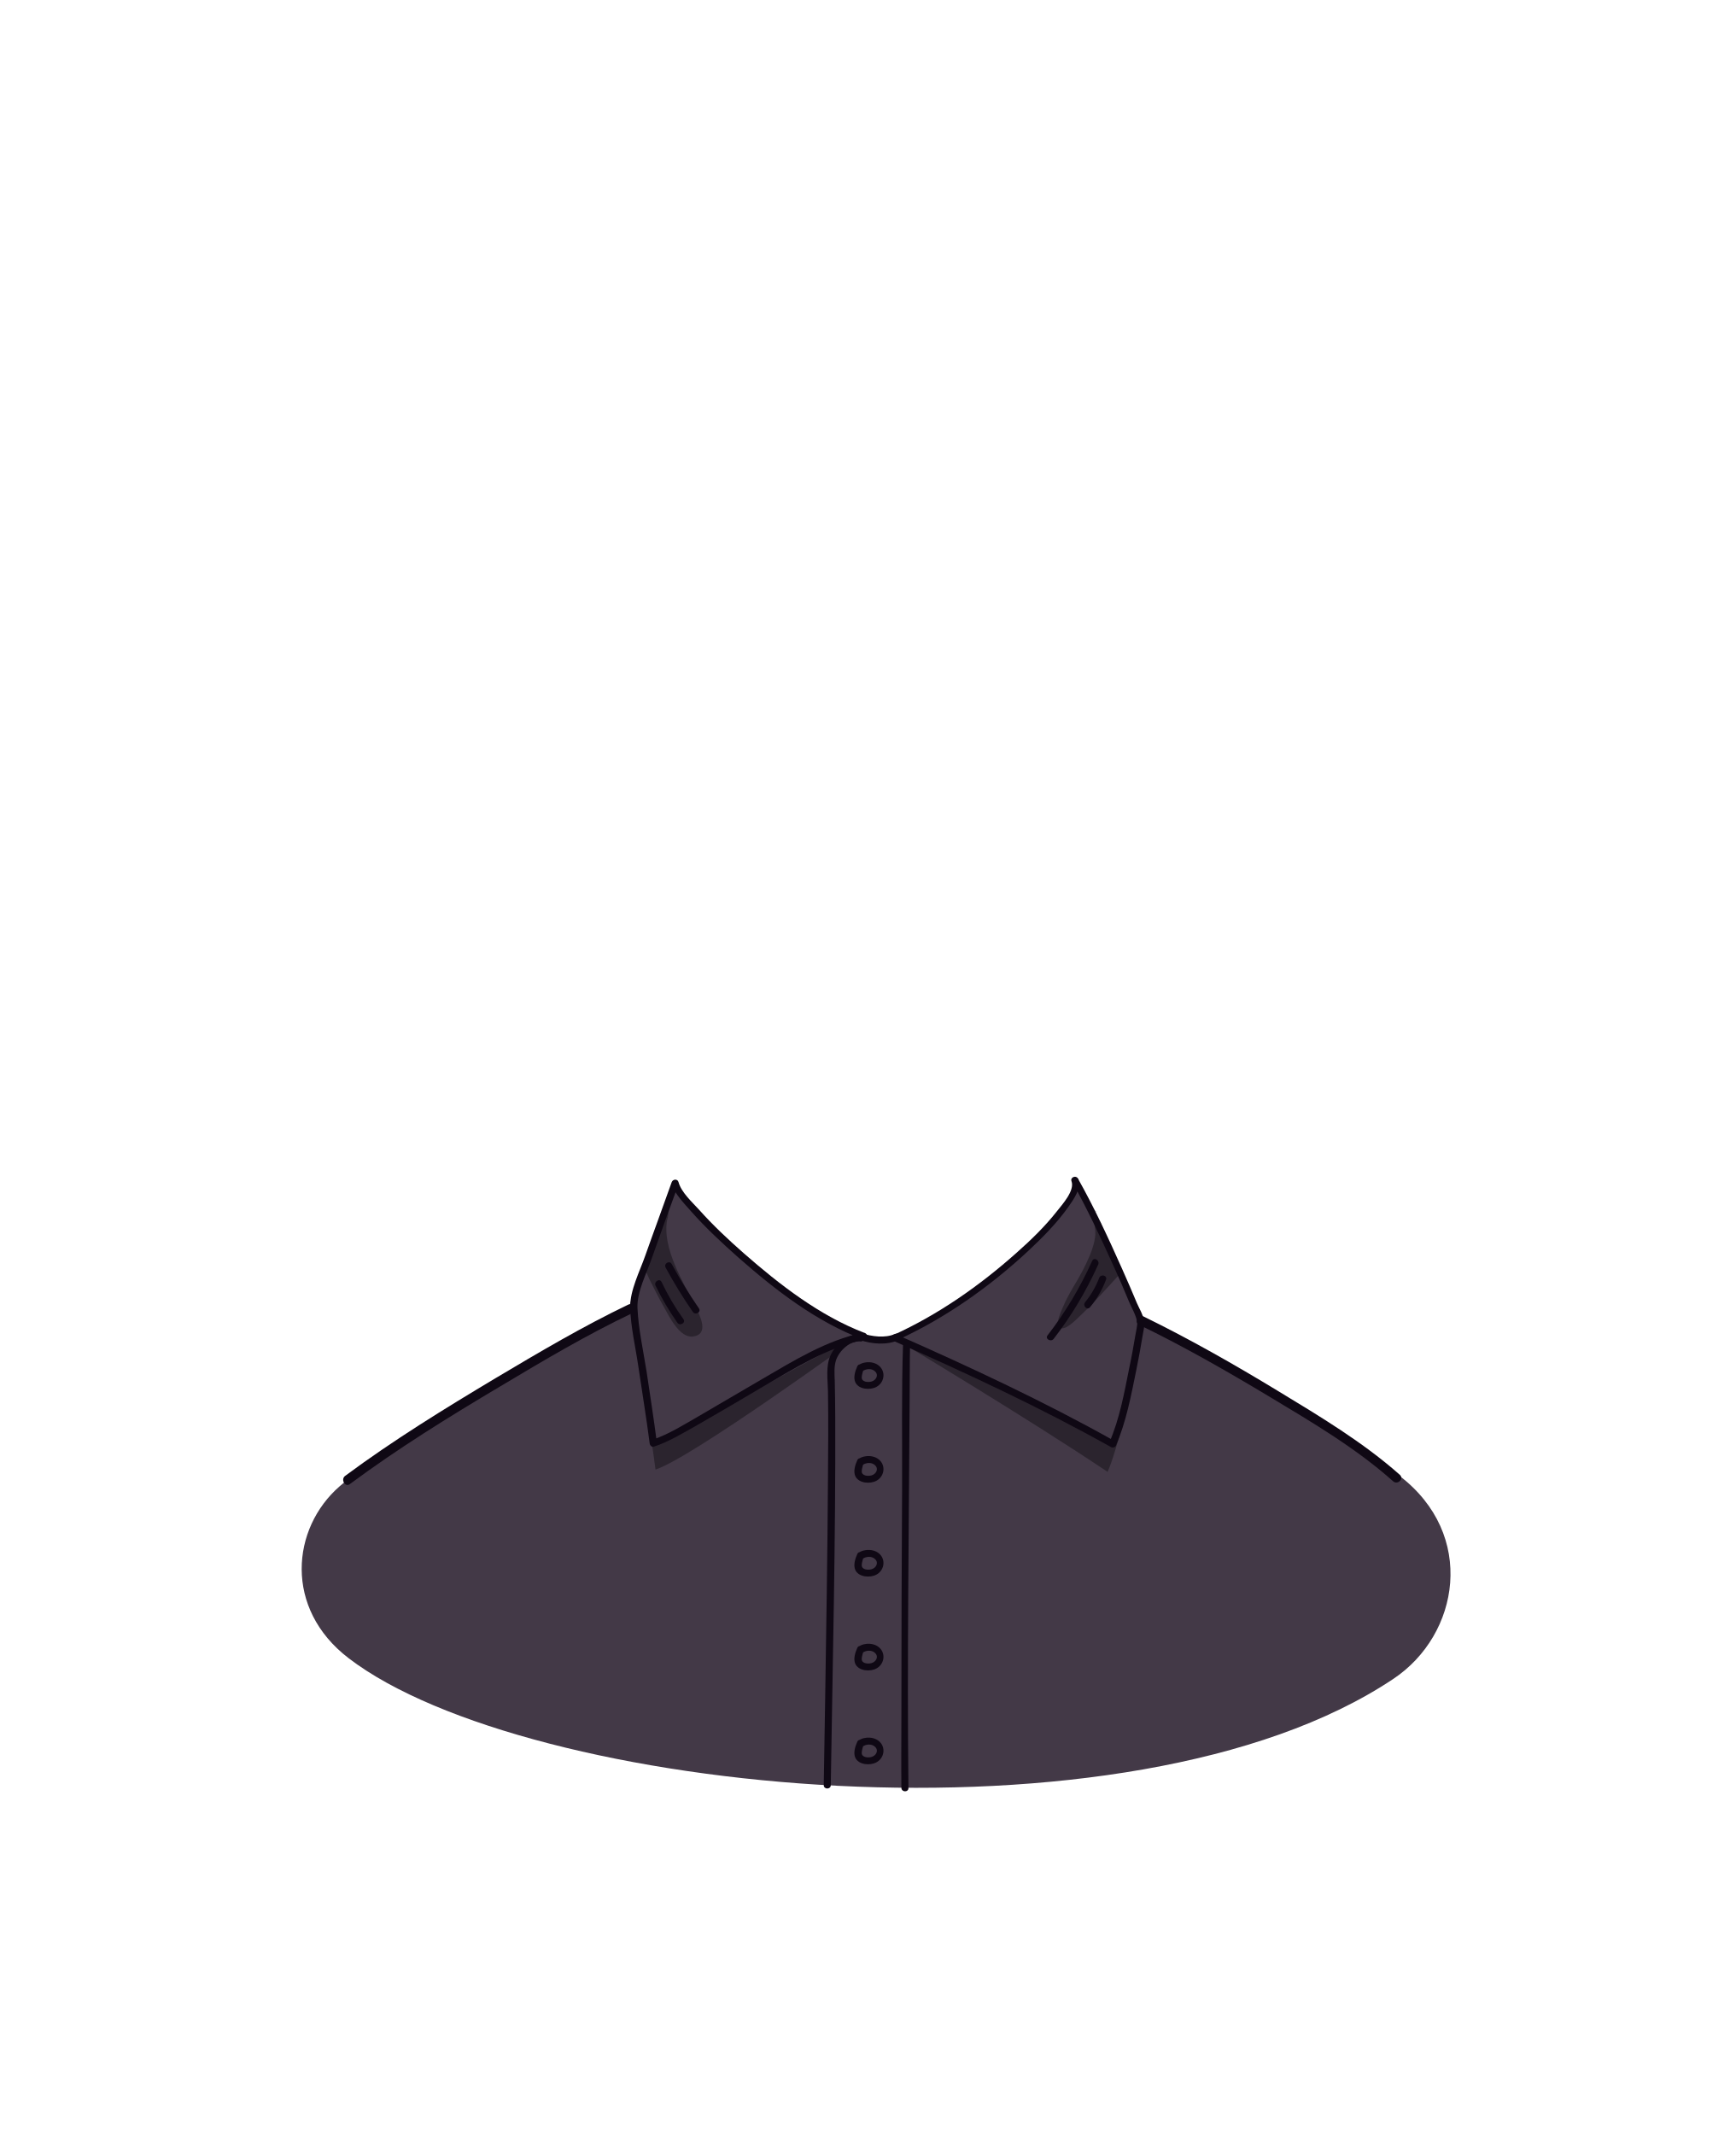
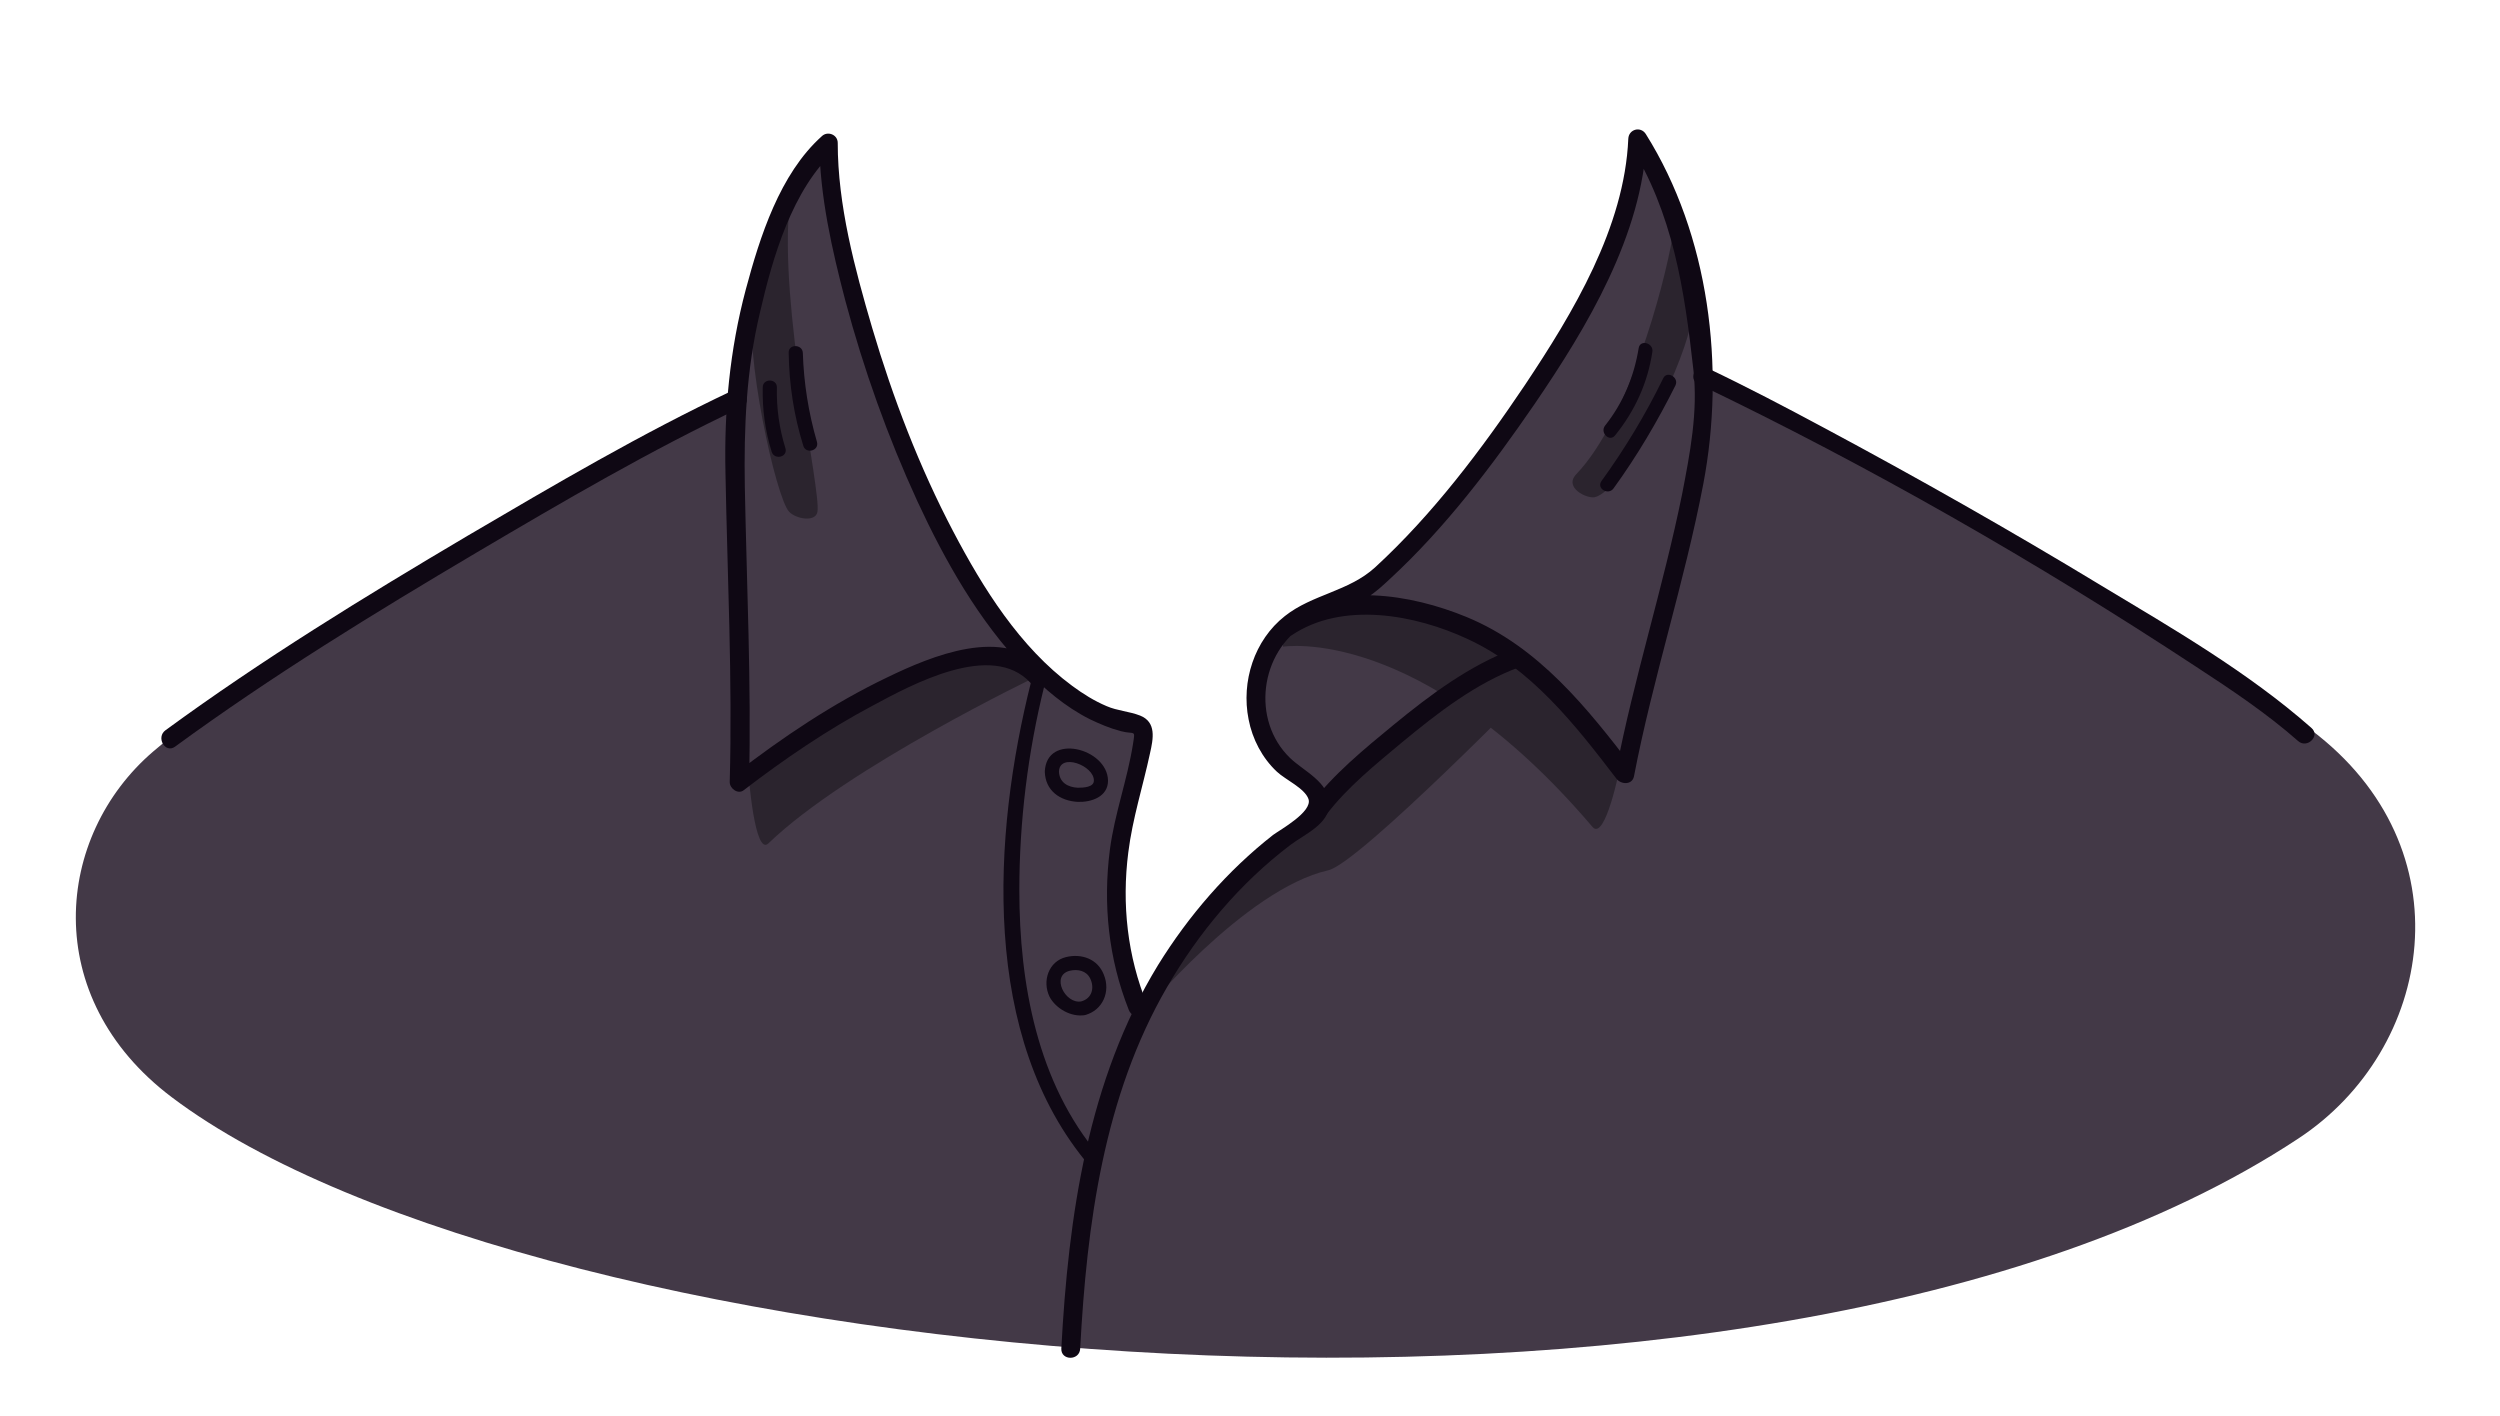
- <svg xmlns="http://www.w3.org/2000/svg" version="1.1" id="Layer_1" x="0px" y="0px" viewBox="0 0 739.6 909.9" style="enable-background:new 0 0 739.6 909.9;" xml:space="preserve">
+ <svg xmlns="http://www.w3.org/2000/svg" version="1.1" id="Layer_1" x="0px" y="0px" viewBox="0 0 530 300" style="enable-background:new 0 0 530 300;" xml:space="preserve">
  <style type="text/css">
	.st0{fill:#433947;}
	.st1{opacity:0.75;}
	.st2{fill:#231E26;}
	.st3{fill:#0F0814;}
</style>
  <g>
-     <path class="st0" d="M596.4,628.9c-9.6-7.3-69.1-46.1-89.9-55.7c-3.7-1.7-20.1-10-20.1-10s-7.9-18.3-12.7-29.5   c-7.1-16.5-14.1-27.6-14.1-27.6s-4.2,10.8-21.7,25.3c-23.2,20.1-57.1,41.2-60.3,40.1c-5.8-2-9.9-1.5-14.1-3.8   c-6.8-3.8-27.1-17.1-35-22.8c-37-28.8-41.9-40.1-41.9-40.1l-18.8,53l-15.2,9.2c0,0-72.7,35.8-107.8,66.4   c-20.6,17.9-23.9,52.1,3.8,73.3c75.6,57.9,332.5,84.2,445.3,8.8C622.1,696.7,629.4,654,596.4,628.9z" />
+     <path class="st0" d="M489.9,154.7c-9.7-7.3-69.9-46.1-91-55.7c-3.8-1.7-20.4-10-20.4-10s-18-6-18.9-14.6   C357.1,49.7,348,31.7,348,31.7s-3.2,20.6-18.5,42.7c-9.6,16.1-24.2,40.4-40.5,49.2c-13.3,7.1-18.1,8.2-22.2,20.5   c-5,15.1,13.7,20.5,12.4,28c-0.7,4-10.3,6.9-19.5,16.9c-9.5,10.4-17.9,24-18.8,23.5c-1.9-1-6.8-26.6,1.5-56.8   c0.5-1.8-18.1-6.9-30-21.6c-30.2-37.5-37.7-102.4-37.7-102.4l-12.1,19.4l-5.5,32.6l-15.4,9.2c0,0-73.6,35.8-109.2,66.4   c-20.9,17.9-24.2,52.1,3.9,73.3c76.6,57.9,336.6,84.2,450.8,8.8C516,222.5,523.3,179.8,489.9,154.7z" />
    <g class="st1">
-       <g>
-         <path class="st2" d="M477.1,543.2c-2.6-5.5-5.5-10.9-6.9-16.9c-0.4-1.8-0.7-3.6-1.1-5.4c-1.2-0.3-2.3-4.8-3.3-5.6l0,0     c0.5,0.5,0.9,0.7,1.2,0.9c0.5,0,0.7,0.5,0,0l0,0c-0.3,0-0.7-0.1-1-0.1c0.2,1.1,0.5,6.3,0.7,7.4c1.3,6.3-4.7,17.5-8.7,24.1     c-1.9,3.2-3.7,6.4-5.1,9.8c-0.8,1.9-2.5,5.5-1.9,7.6c0.2,0.7,0.8,1,1.4,1.1c2.8,0.4,7.6-5.1,9.3-6.6     C466.5,555.1,477,543.2,477.1,543.2z" />
-         <path class="st2" d="M296.5,557c-5.2-10.5-14.5-25.2-12.1-37.3c0.5-1,0.6-3.8,0.3-4.3c-0.3-0.5-12.6,28.7-12.5,29.2     c0.7-1.5,1.5-3,2.2-4.5c1.1,1.8,1.9,4.1,2.6,5.5c1.9,3.8,3.8,7.6,5.9,11.3c2.2,3.9,6.7,13.4,12.4,12.7     C302.6,568.7,298.2,560.5,296.5,557z" />
-       </g>
-       <path class="st2" d="M485.7,568.3c-1.8,10.9-6.7,36.4-11.3,46.9c-28.3-15.9-89.7-45.3-92.2-44.2c0,0,56.3,33.7,89.9,56.3    c5.9-13.4,14.5-56.2,14.3-57.2C486.4,570,486.1,569.3,485.7,568.3z" />
-       <path class="st2" d="M278.5,615.1c-1.5-12.2-6.4-42.3-7.9-54.3c-0.3,1.1-0.4,2-0.4,2.5c0,4.8,7.4,48.5,9.2,63    c15.3-4.9,85.6-56,85.6-56C361.7,569.1,291.9,610.8,278.5,615.1z" />
+       <path class="st2" d="M272,137.1c0,0,29-4.8,65.6,38.2c2.7,3.2,5.8-12.5,5.8-12.5l-5.2-8.1l-11.6-11l-13.6-10l-9-2.9l-12-2.1h-10.7    l-9.3,3.9L272,137.1L272,137.1z" />
+       <path class="st2" d="M220,143.3c0,0-40.3,19.3-57.1,35.5c-2.9,2.8-4.2-14.5-4.2-14.5l16.2-12l18.7-9l11.6-4.6l9,1.1L220,143.3z" />
+       <path class="st2" d="M241.9,215.3c0.1-0.3,22-26.8,39.7-30.8c6.6-1.5,45-40.8,45-40.8l-8.5-6.2l-15.7,14.9l-23,19.5l-4,4.6    l-15.7,12.6l-8.8,10.7L241.9,215.3z" />
+       <path class="st2" d="M159.7,63.7c-2.1,10.6,4.8,41.9,7.6,44.8c1.4,1.5,5.6,2.3,6,0c0.8-4.5-8.2-43.4-5.9-65.3    C167.7,40,160.3,60.5,159.7,63.7z" />
+       <path class="st2" d="M354.6,50c-1.8,10.9-9.5,39.1-20.4,50.5c-2.8,2.9,2.3,5.3,3.9,4.9c6.9-1.6,20.2-31.9,20.2-36.8    C358.3,66,355.3,46.1,354.6,50z" />
    </g>
    <g>
      <g>
        <g>
-           <path class="st3" d="M485.5,564.6c19.2,9.3,37.7,19.9,56,30.9c18,10.8,36.6,21.8,52.3,35.8c1.9,1.7,4.8-1.1,2.8-2.8      c-15.7-13.9-34.1-24.9-51.9-35.7c-18.6-11.3-37.6-22.1-57.2-31.7C485.2,560,483.2,563.5,485.5,564.6L485.5,564.6z" />
+           <path class="st3" d="M360,81.4c36.3,17.4,71.9,37.8,105.5,59.9c7.5,4.9,15,9.9,21.7,15.8c1.9,1.7,4.8-1.1,2.8-2.8      c-13.4-11.8-29.3-21-44.6-30.2c-19.3-11.7-38.9-22.8-58.7-33.4c-8.2-4.4-16.4-8.7-24.8-12.7C359.7,76.8,357.7,80.3,360,81.4      L360,81.4z" />
        </g>
        <g>
-           <path class="st3" d="M149.1,632.5c20.5-15.2,42.3-28.7,64.2-41.7c18.4-11,37.1-22.1,56.5-31.3c2.3-1.1,0.3-4.6-2-3.5      c-19.4,9.3-38,20.3-56.5,31.3c-21.9,13.1-43.7,26.5-64.2,41.7C145.1,630.5,147.1,634,149.1,632.5L149.1,632.5z" />
+           <path class="st3" d="M37.1,158.3c20.5-15,42.2-28.3,64-41.2c18.3-10.8,36.9-21.7,56.2-30.8c2.3-1.1,0.3-4.6-2-3.5      c-19.3,9.1-37.8,20-56.2,30.8c-21.8,12.9-43.5,26.2-64,41.2C33,156.3,35,159.8,37.1,158.3L37.1,158.3z" />
        </g>
      </g>
      <g>
-         <path class="st3" d="M382.3,571.2c20.6-9.4,39.7-22.9,56.2-38.3c6.1-5.7,12.1-11.8,16.9-18.6c2.2-3.1,5.7-8,4.2-12     c-0.9,0.4-1.8,0.8-2.7,1.2c6.5,11.7,12.2,23.8,17.7,36c2.3,5,4.5,10.1,6.6,15.2c1.1,2.6,3,5.8,3.5,8.7c0.2,1-0.5,4.2-0.8,5.8     c-0.8,4.7-1.6,9.3-2.6,13.9c-2.1,10.5-4.1,21.6-8.4,31.5c0.7-0.2,1.4-0.4,2.1-0.5c-30-16.8-61.3-31.4-92.8-45.3     c-1.8-0.8-3.3,1.8-1.5,2.6c31.4,13.9,62.8,28.5,92.8,45.3c0.6,0.4,1.7,0.2,2.1-0.5c4.4-10.2,6.5-21.4,8.7-32.2     c1-4.9,1.9-9.8,2.7-14.7c0.3-2,1-4.3,0.7-6.3c-0.4-2.5-2.1-5.3-3.1-7.6c-2.1-5-4.2-9.9-6.4-14.8c-5.8-13-11.8-26-18.8-38.4     c-0.8-1.4-3.3-0.5-2.7,1.2c1.5,4-4,10-6.2,12.8c-5.1,6.5-11.1,12.3-17.2,17.7c-15.7,14-33.4,26.4-52.6,35.1     C379.1,569.4,380.6,572,382.3,571.2z" />
+         <path class="st3" d="M273.8,134.7c10.8-7.3,26.3-4.4,37.4,0.8c13.4,6.2,22.7,18.1,31.5,29.6c0.9,1.2,3.3,1.4,3.7-0.5     c4-20.8,10.7-41.1,14.7-62c4.7-24.7,1.3-52.7-12.2-74.2c-1.1-1.7-3.6-1-3.7,1c-0.8,18.8-11.7,36.9-21.9,52.2     c-9.2,13.7-19.6,27.5-31.8,38.7c-5.6,5.1-13.3,5.7-19.1,10.3c-6.5,5.1-9.3,13.9-7.7,21.9c0.8,4.2,2.9,8.2,6,11.1     c1.8,1.7,5.9,3.5,6.7,5.8c0.9,2.7-6,6.5-7.5,7.6c-9.7,7.6-17.9,17.1-24.4,27.6c-14.9,24.4-19,53.3-20.5,81.3     c-0.1,2.6,3.9,2.6,4,0c1.4-26.3,5-53.5,18.4-76.6c6.7-11.6,15.5-22.1,26.2-30.2c2.9-2.2,8.2-4.4,8.2-8.6c0-4.7-5.4-7-8.3-9.8     c-8.3-8-6.4-22.5,3.3-28.4c4.1-2.4,9-3.1,13-5.6c1.8-1.1,3.4-2.6,4.9-4c11.7-10.8,21.6-23.9,30.6-37     c11.2-16.4,22.9-35.9,23.8-56.3c-1.2,0.3-2.5,0.7-3.7,1c9.3,14.8,11.7,31,13.6,48c1,8.9-0.7,17.6-2.4,26.4     c-4,19.7-10.2,38.9-14,58.6c1.2-0.2,2.4-0.3,3.7-0.5c-9.8-12.8-20.1-25.8-35.4-32.1c-11.9-4.9-27.6-7.4-38.9,0.3     C269.7,132.7,271.7,136.2,273.8,134.7L273.8,134.7z" />
      </g>
      <g>
-         <path class="st3" d="M368.6,568.1c-19.2-7.3-36.3-20.6-51.6-34c-6.6-5.8-13.1-11.9-19-18.5c-2.9-3.2-7.6-7.4-8.8-11.8     c-0.4-1.5-2.4-1.3-2.9,0c-3.7,10.5-7.6,20.9-11.3,31.4c-2.3,6.6-6.5,14.7-6.4,21.9c0.2,8.4,2.3,17.1,3.5,25.4     c1.6,10.9,3.4,21.7,4.8,32.6c0.1,0.9,0.9,1.8,1.9,1.4c6.4-2.1,12.4-5.8,18.3-9.1c9.1-5.2,18.2-10.6,27.2-15.9     c14.1-8.2,28.1-17.2,44.2-20.6c1.9-0.4,1.1-3.3-0.8-2.9c-15.6,3.3-29.2,11.8-42.8,19.7c-9,5.2-18,10.6-27,15.8     c-6.3,3.6-12.9,7.8-19.8,10.1c0.6,0.5,1.3,1,1.9,1.4c-1.3-10.1-2.9-20.3-4.4-30.4c-1.4-8.9-3.5-18.2-3.9-27.3     c-0.2-7,4-14.8,6.2-21.3c3.7-10.5,7.6-21.3,11.3-31.3c-1,0-1.9,0-2.9,0c1.2,4,5.4,8.3,8.3,11.6c6.3,7.1,13.2,13.5,20.3,19.8     c15.7,13.8,33.2,27.3,52.9,34.7C369.6,571.7,370.4,568.7,368.6,568.1z" />
+         <path class="st3" d="M281.2,172.7c4.4-5.8,10.5-10.7,16-15.3c7.5-6.2,15.7-12.6,25-16c2.4-0.9,1.4-4.7-1.1-3.9     c-9.5,3.5-17.9,9.8-25.7,16.2c-6.2,5.1-12.8,10.5-17.7,17C276.2,172.8,279.6,174.8,281.2,172.7L281.2,172.7z" />
      </g>
      <g>
-         <path class="st3" d="M381.5,568.5c-4.2,1.9-10,1.1-14.2-0.3c-1.8-0.6-2.6,2.3-0.8,2.9c5.1,1.7,11.5,2.3,16.5,0     C384.7,570.3,383.2,567.7,381.5,568.5L381.5,568.5z" />
+         <path class="st3" d="M221.5,141.9c-8.5-9.4-24.1-2.8-33.4,1.7c-11.5,5.5-22.2,12.7-32.3,20.5c1,0.6,2,1.2,3,1.7     c0.5-20.9-0.5-41.8-0.9-62.7c-0.2-12.5,0.3-24.6,3.2-36.8c2.7-11.7,6.8-26.1,16-34.5c-1.1-0.5-2.3-0.9-3.4-1.4     c0.1,11.2,2.7,22.6,5.5,33.3c3.9,14.6,9,28.9,15.3,42.6c5.9,12.7,13,25.3,22.8,35.5c4,4.2,8.6,8.1,13.8,10.7     c2.1,1,4.2,1.9,6.5,2.5c3,0.8,3.1-0.5,2.6,2.7c-1.2,7.6-3.9,14.8-4.9,22.4c-1.5,11.6-0.3,23.1,4,34c0.9,2.4,4.8,1.3,3.9-1.1     c-4.2-10.3-5.4-21.3-4-32.3c0.9-7.2,3.1-14,4.6-21c0.7-3.1,1.4-6.6-2.1-8c-2.3-0.9-4.8-1-7.1-2c-2.6-1.1-5-2.6-7.3-4.3     c-11.1-8.2-18.9-20.7-25.2-32.7c-7.2-13.7-12.8-28.3-17.2-43.2c-3.7-12.6-7.3-26-7.3-39.2c0-1.8-2.2-2.6-3.4-1.4     c-8.9,8-13.1,21.3-16.1,32.5c-3.4,12.8-4.6,25.7-4.3,38.9c0.4,21.8,1.5,43.7,0.9,65.5c0,1.4,1.8,2.7,3,1.7     c8.6-6.6,17.7-12.8,27.3-17.9c8.2-4.4,25.3-13.8,33.5-4.8C220.4,146.6,223.2,143.8,221.5,141.9L221.5,141.9z" />
      </g>
      <g>
-         <path class="st3" d="M366.8,568.7c-5.4-0.4-10.7,4.3-12.8,8.9c-2.1,4.6-1.2,10.2-1.1,15.2c0.2,12.6,0.1,25.1,0,37.7     c-0.2,31.3-0.7,62.7-1.2,94c-0.2,12.1-0.4,24.2-0.6,36.3c0,1.9,3,1.9,3,0c0.8-52.3,2.1-104.5,1.9-156.8c0-5.2-0.1-10.3-0.2-15.5     c-0.1-3-0.4-6.1,0.6-9c1.4-3.9,5.9-8.2,10.3-7.8C368.7,571.9,368.7,568.9,366.8,568.7L366.8,568.7z" />
+         <path class="st3" d="M230,215.2c3.8-1,5.5-5,4-8.6c-1.3-3.3-4.7-4.5-8-3.7c-3.7,0.9-5.1,5.1-3.5,8.4     C223.8,213.8,227.1,215.7,230,215.2c1.9-0.3,1.1-3.2-0.8-2.9c-3.4,0.6-6.5-5.5-2.4-6.5c1.7-0.4,3.5,0,4.3,1.6     c1,2,0.4,4.3-1.9,4.9C227.3,212.8,228.1,215.7,230,215.2z" />
      </g>
      <g>
-         <path class="st3" d="M387.2,762c-0.6-54.9,0.2-109.8,0.5-164.7c0.1-8.2,0-16.4,0.2-24.5c0.1-1.9-2.9-1.9-3,0     c-0.7,20.5-0.3,41.1-0.4,61.7c-0.2,32.3-0.3,64.7-0.3,97c0,10.2-0.1,20.4,0,30.5C384.3,763.9,387.3,763.9,387.2,762L387.2,762z" />
+         <path class="st3" d="M224.5,163.6c0.1-4.1,7.5-1.3,7.4,1.9c0,1.4-2.2,1.5-3.4,1.5C226.4,166.9,224.6,165.9,224.5,163.6     c-0.1-1.9-3.1-1.9-3,0c0.1,4,3.2,6.2,7,6.4c2.9,0.1,6.4-1.1,6.4-4.5c-0.1-6.9-13.1-10.2-13.4-1.9     C221.4,165.5,224.4,165.5,224.5,163.6z" />
      </g>
      <g>
-         <path class="st3" d="M367.6,584.4c1.5-1.1,3.9-1.3,5.3,0c1.8,1.6,0.5,3.9-1.5,4.4c-1.4,0.4-4.1,0.2-4.1-1.7     c0-0.8,0.2-1.5,0.4-2.3c0.1-0.3,0.2-0.6,0.3-0.9c0.2-0.5-0.1,0.2,0-0.1c0.8-1.7-1.8-3.3-2.6-1.5c-0.9,2-1.8,4.8-0.8,6.9     c1.5,3,6.3,3.3,8.9,1.9c3.1-1.6,4.1-5.7,1.8-8.4c-2.2-2.6-6.7-2.8-9.4-0.9C364.5,582.9,366,585.5,367.6,584.4z" />
+         <path class="st3" d="M218.6,144.5c-8.2,32.6-10.8,75.5,12.4,102.7c1.3,1.5,3.4-0.7,2.1-2.1c-13.2-15.5-17-36.6-17-56.4     c0-14.5,1.8-29.2,5.3-43.3C221.9,143.4,219.1,142.6,218.6,144.5L218.6,144.5z" />
      </g>
      <g>
-         <path class="st3" d="M367.6,624.4c1.5-1.1,3.9-1.3,5.3,0c1.8,1.6,0.5,3.9-1.5,4.4c-1.4,0.4-4.1,0.2-4.1-1.7     c0-0.8,0.2-1.5,0.4-2.3c0.1-0.3,0.2-0.6,0.3-0.9c0.2-0.5-0.1,0.2,0-0.1c0.8-1.7-1.8-3.3-2.6-1.5c-0.9,2-1.8,4.8-0.8,6.9     c1.5,3,6.3,3.3,8.9,1.9c3.1-1.6,4.1-5.7,1.8-8.4c-2.2-2.6-6.7-2.8-9.4-0.9C364.5,622.9,366,625.5,367.6,624.4z" />
+         <path class="st3" d="M167.2,74.8c0.1,6.7,1.1,13.3,3.1,19.7c0.5,1.8,3.4,1.1,2.9-0.8c-1.8-6.2-2.8-12.5-3-18.9     C170.1,72.9,167.1,72.9,167.2,74.8L167.2,74.8z" />
      </g>
      <g>
-         <path class="st3" d="M367.6,664.4c1.5-1.1,3.9-1.3,5.3,0c1.8,1.6,0.5,3.9-1.5,4.4c-1.4,0.4-4.1,0.2-4.1-1.7     c0-0.8,0.2-1.5,0.4-2.3c0.1-0.3,0.2-0.6,0.3-0.9c0.2-0.5-0.1,0.2,0-0.1c0.8-1.7-1.8-3.3-2.6-1.5c-0.9,2-1.8,4.8-0.8,6.9     c1.5,3,6.3,3.3,8.9,1.9c3.1-1.6,4.1-5.7,1.8-8.4c-2.2-2.6-6.7-2.8-9.4-0.9C364.5,662.9,366,665.5,367.6,664.4z" />
+         <path class="st3" d="M161.7,82.1c-0.1,4.7,0.5,9.2,1.9,13.7c0.6,1.8,3.5,1.1,2.9-0.8c-1.3-4.2-1.9-8.5-1.8-12.9     C164.7,80.2,161.7,80.2,161.7,82.1L161.7,82.1z" />
      </g>
      <g>
-         <path class="st3" d="M367.6,704.4c1.5-1.1,3.9-1.3,5.3,0c1.8,1.6,0.5,3.9-1.5,4.4c-1.4,0.4-4.1,0.2-4.1-1.7     c0-0.8,0.2-1.5,0.4-2.3c0.1-0.3,0.2-0.6,0.3-0.9c0.2-0.5-0.1,0.2,0-0.1c0.8-1.7-1.8-3.3-2.6-1.5c-0.9,2-1.8,4.8-0.8,6.9     c1.5,3,6.3,3.3,8.9,1.9c3.1-1.6,4.1-5.7,1.8-8.4c-2.2-2.6-6.7-2.8-9.4-0.9C364.5,702.9,366,705.5,367.6,704.4z" />
+         <path class="st3" d="M347.4,73.8c-1,6.1-3.3,11.6-7.1,16.4c-1.2,1.5,0.9,3.6,2.1,2.1c4.2-5.2,6.9-11.1,7.9-17.7     C350.6,72.7,347.7,71.9,347.4,73.8L347.4,73.8z" />
      </g>
      <g>
-         <path class="st3" d="M367.6,744.4c1.5-1.1,3.9-1.3,5.3,0c1.8,1.6,0.5,3.9-1.5,4.4c-1.4,0.4-4.1,0.2-4.1-1.7     c0-0.8,0.2-1.5,0.4-2.3c0.1-0.3,0.2-0.6,0.3-0.9c0.2-0.5-0.1,0.2,0-0.1c0.8-1.7-1.8-3.3-2.6-1.5c-0.9,2-1.8,4.8-0.8,6.9     c1.5,3,6.3,3.3,8.9,1.9c3.1-1.6,4.1-5.7,1.8-8.4c-2.2-2.6-6.7-2.8-9.4-0.9C364.5,742.9,366,745.5,367.6,744.4z" />
-       </g>
-       <g>
-         <path class="st3" d="M465.5,537.4c-5.1,11.3-11.4,21.9-19,31.7c-1.2,1.5,1.4,3,2.6,1.5c7.6-9.8,13.9-20.4,19-31.7     C468.8,537.1,466.3,535.6,465.5,537.4L465.5,537.4z" />
-       </g>
-       <g>
-         <path class="st3" d="M468.5,544.6c-1.4,3.8-3.5,7.3-6,10.4c-1.2,1.5,0.9,3.6,2.1,2.1c2.9-3.5,5.2-7.4,6.8-11.7     C472.1,543.6,469.2,542.8,468.5,544.6L468.5,544.6z" />
-       </g>
-       <g>
-         <path class="st3" d="M283.7,540.2c3.5,6.5,7.4,12.8,11.6,18.9c1.1,1.6,3.7,0.1,2.6-1.5c-4.2-6.1-8.1-12.4-11.6-18.9     C285.4,537,282.8,538.5,283.7,540.2L283.7,540.2z" />
-       </g>
-       <g>
-         <path class="st3" d="M279.4,547.9c2.7,5.6,5.8,10.8,9.3,15.8c1.1,1.6,3.7,0.1,2.6-1.5c-3.6-5-6.7-10.3-9.3-15.8     C281.2,544.6,278.6,546.2,279.4,547.9L279.4,547.9z" />
+         <path class="st3" d="M352.6,80.2c-3.7,7.6-8.1,14.9-13.1,21.8c-1.1,1.6,1.5,3.1,2.6,1.5c5-6.9,9.3-14.2,13.1-21.8     C356,80,353.4,78.5,352.6,80.2L352.6,80.2z" />
      </g>
    </g>
  </g>
</svg>
